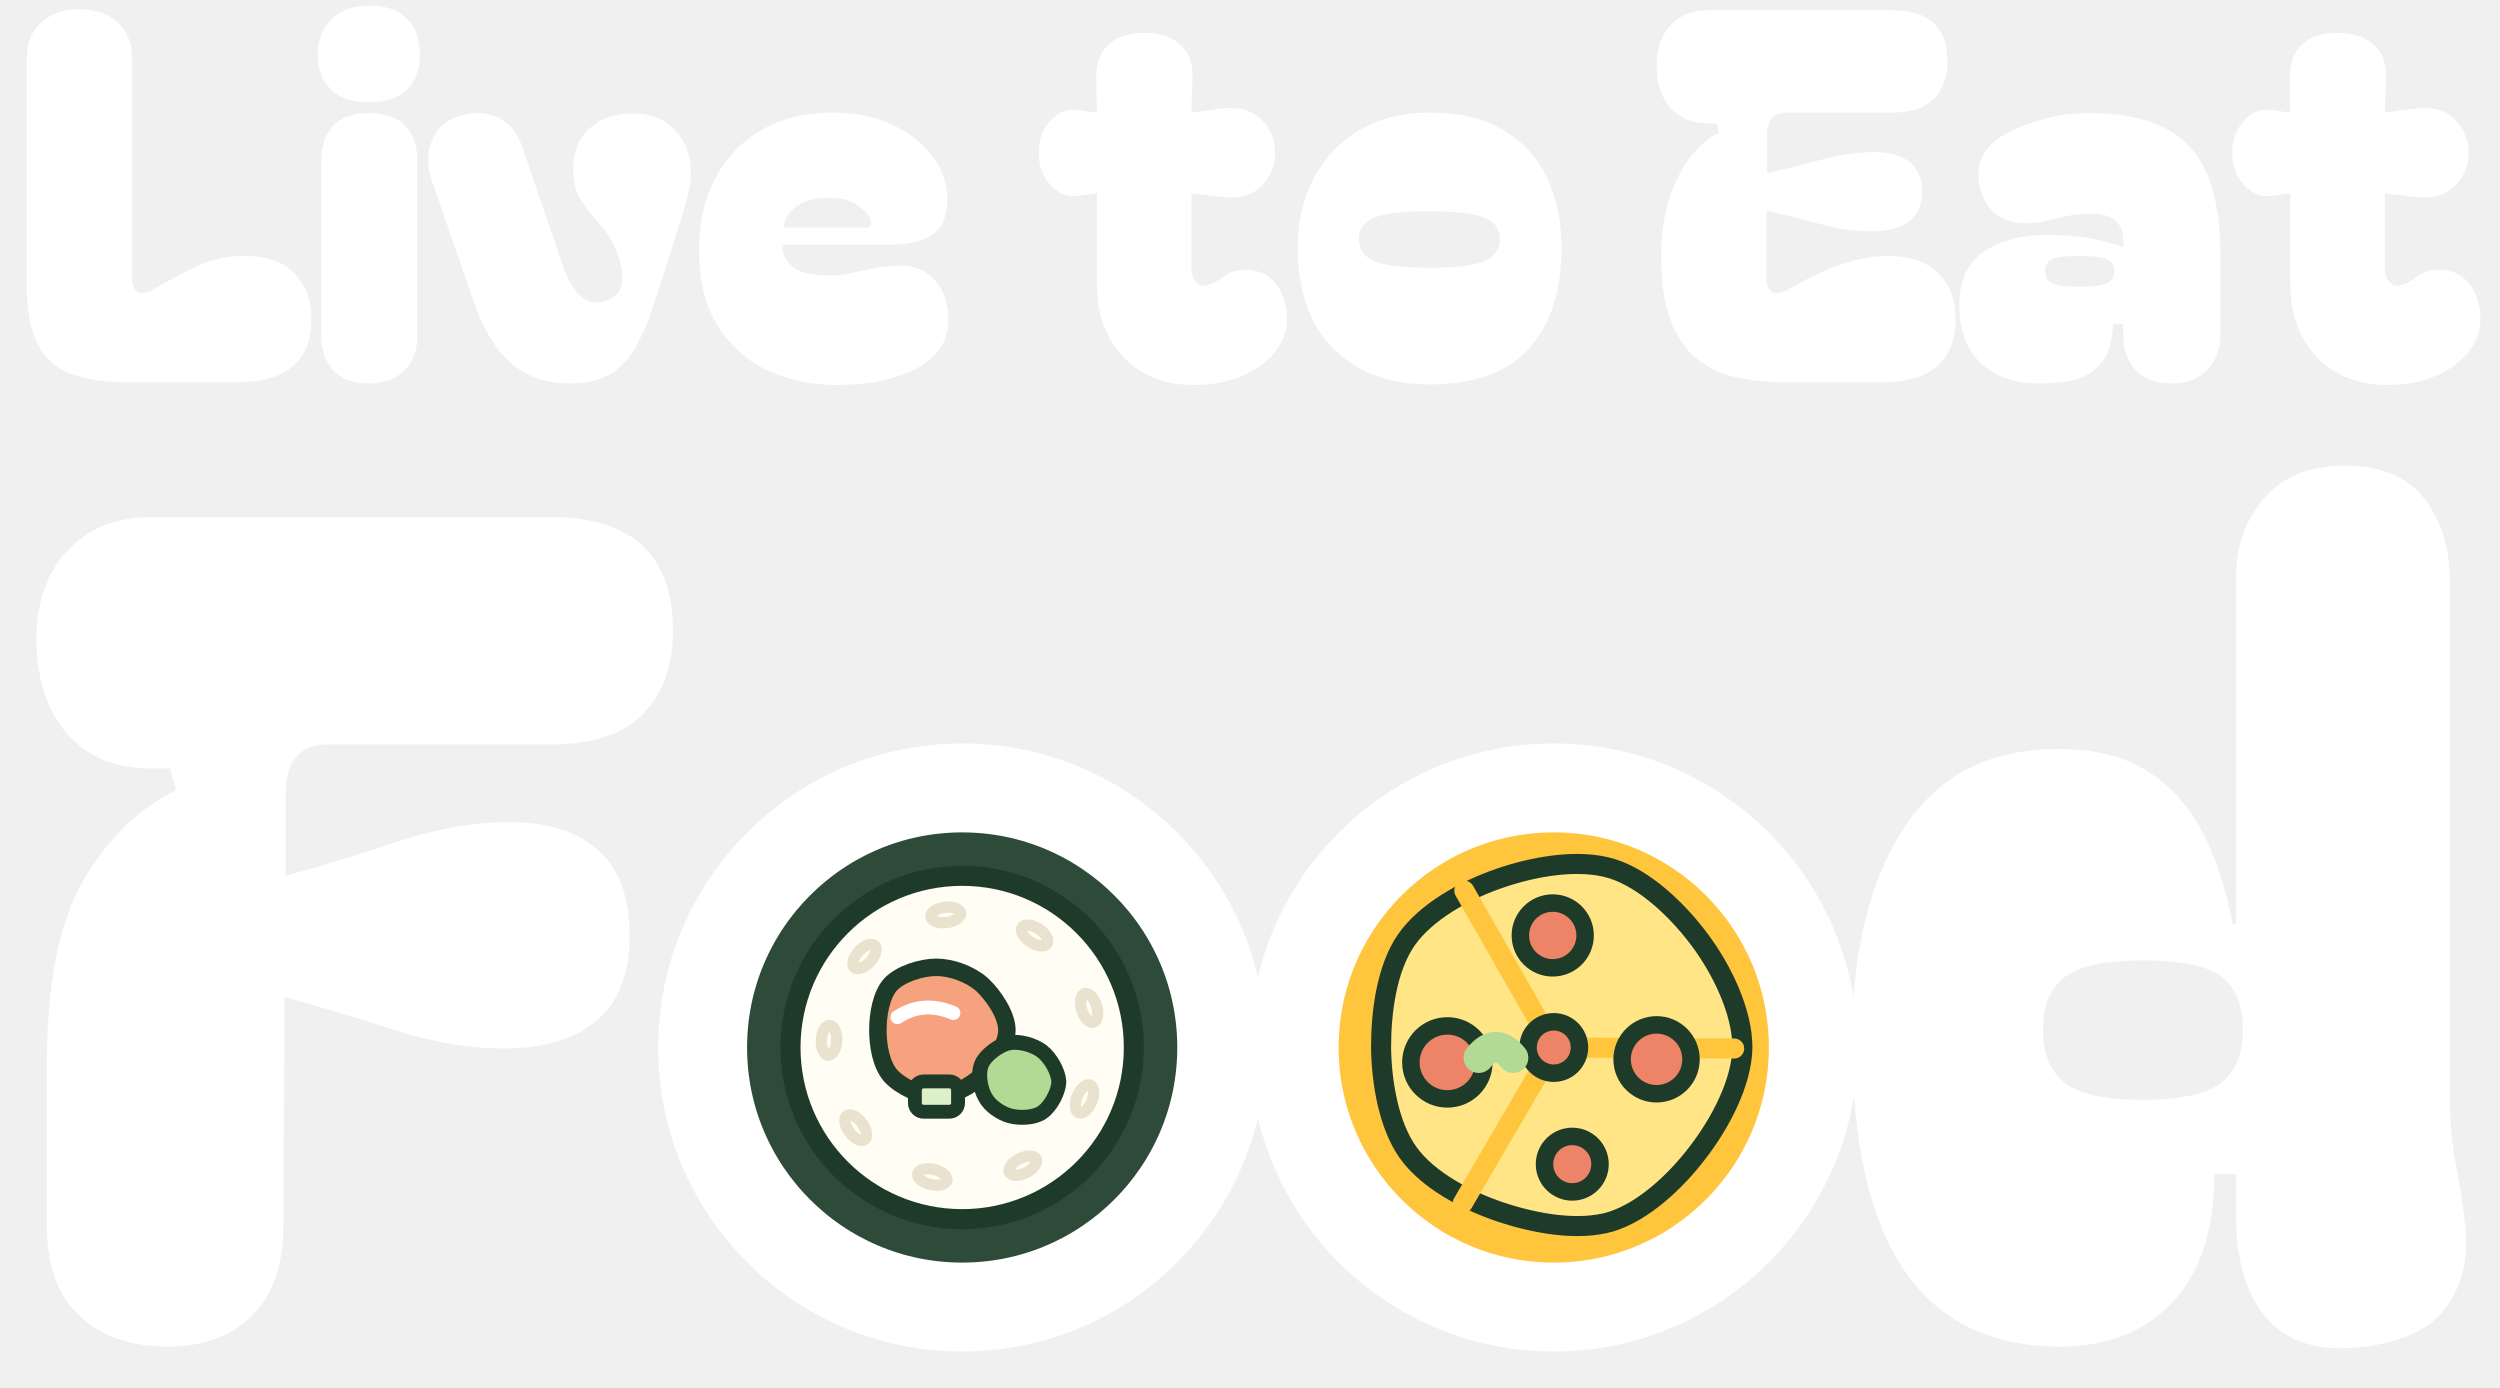
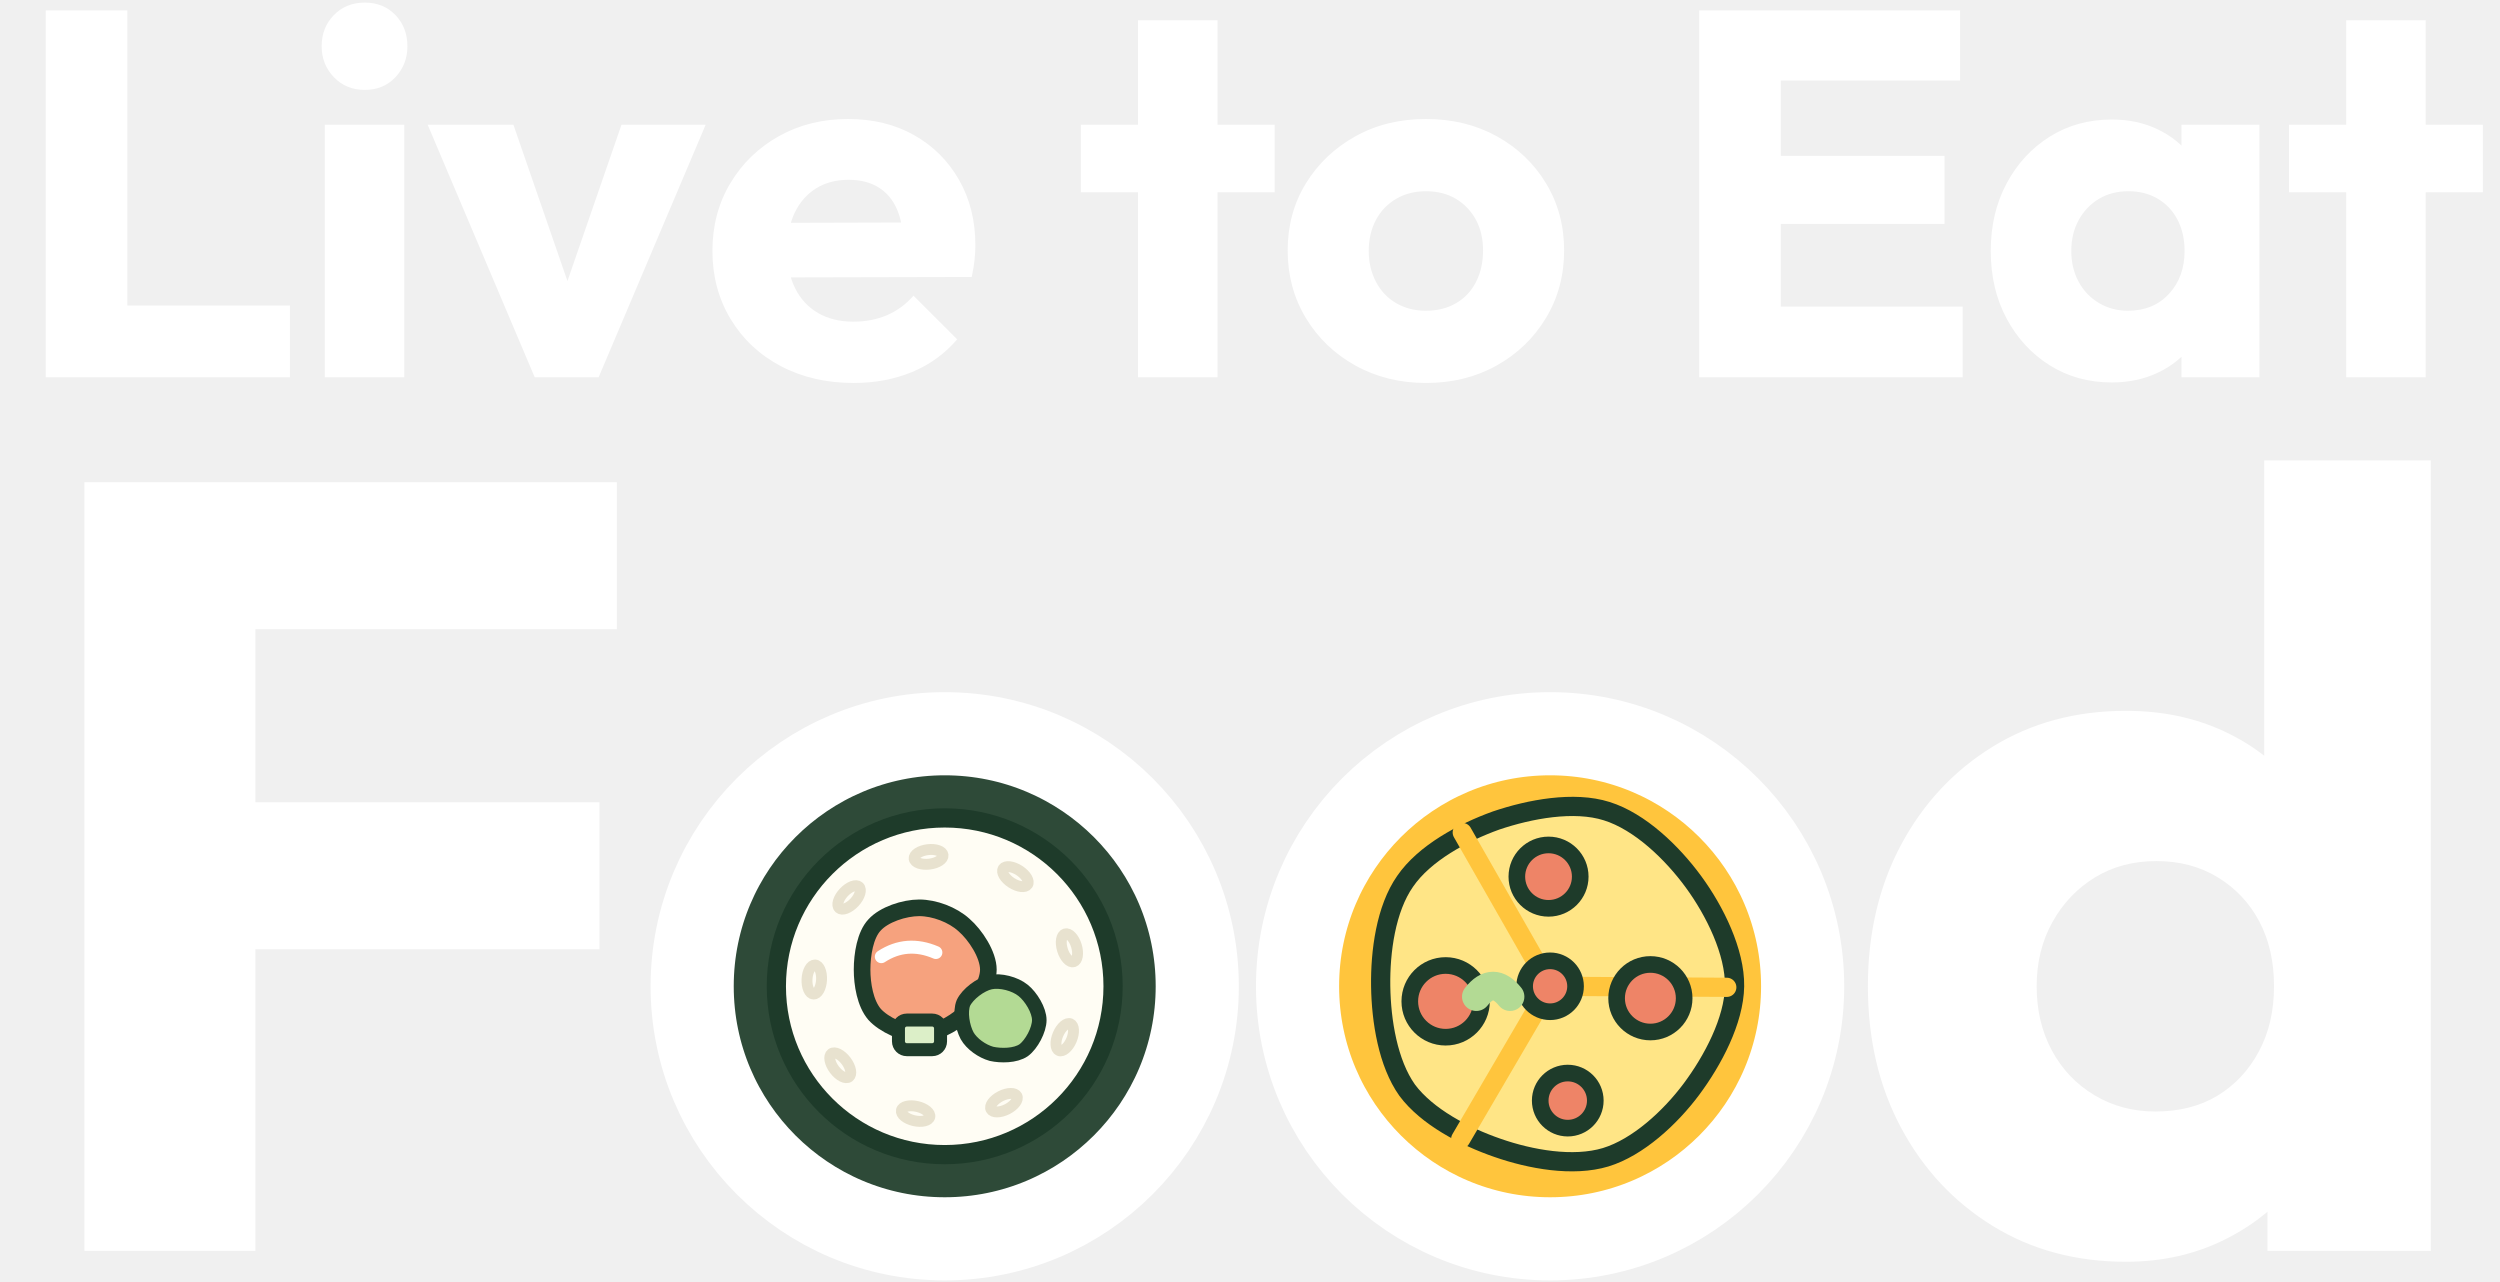
- <svg xmlns="http://www.w3.org/2000/svg" viewBox="-2.0 -2.0 486.4 270.0" role="img" aria-label="Live to Eat Food, the o’s in Food drawn as a sushi roll and a pizza">
-   <circle cx="185.2" cy="201.8" r="50.5" fill="#2E4A38" stroke="#1E3B2A" stroke-width="0.0" />
-   <circle cx="185.2" cy="201.8" r="33.4" fill="#FFFDF4" stroke="#1E3B2A" stroke-width="3.9" />
-   <ellipse cx="209.0" cy="211.8" rx="2.9" ry="1.5" fill="none" stroke="#E8E2CF" stroke-width="2.2" transform="rotate(113 209.0 211.8)" />
-   <ellipse cx="197.0" cy="224.8" rx="2.9" ry="1.5" fill="none" stroke="#E8E2CF" stroke-width="2.2" transform="rotate(153 197.0 224.8)" />
-   <ellipse cx="179.4" cy="227.0" rx="2.9" ry="1.5" fill="none" stroke="#E8E2CF" stroke-width="2.2" transform="rotate(193 179.4 227.0)" />
-   <ellipse cx="164.5" cy="217.4" rx="2.9" ry="1.5" fill="none" stroke="#E8E2CF" stroke-width="2.2" transform="rotate(233 164.5 217.4)" />
-   <ellipse cx="159.3" cy="200.4" rx="2.9" ry="1.5" fill="none" stroke="#E8E2CF" stroke-width="2.2" transform="rotate(273 159.3 200.4)" />
-   <ellipse cx="166.2" cy="184.1" rx="2.9" ry="1.5" fill="none" stroke="#E8E2CF" stroke-width="2.2" transform="rotate(313 166.2 184.1)" />
-   <ellipse cx="182.0" cy="176.0" rx="2.9" ry="1.5" fill="none" stroke="#E8E2CF" stroke-width="2.2" transform="rotate(353 182.0 176.0)" />
-   <ellipse cx="199.3" cy="180.0" rx="2.9" ry="1.5" fill="none" stroke="#E8E2CF" stroke-width="2.2" transform="rotate(393 199.3 180.0)" />
-   <ellipse cx="209.9" cy="194.1" rx="2.9" ry="1.5" fill="none" stroke="#E8E2CF" stroke-width="2.2" transform="rotate(433 209.9 194.1)" />
-   <path d="M193.9 198.4 C193.9 201.4 191.3 205.1 189.0 207.3 C186.7 209.4 183.1 211.3 180.2 211.3 C177.2 211.3 173.2 209.4 171.3 207.3 C169.4 205.1 168.8 201.4 168.8 198.4 C168.8 195.5 169.4 191.6 171.3 189.5 C173.2 187.5 177.2 186.2 180.2 186.2 C183.1 186.2 186.7 187.5 189.0 189.5 C191.3 191.6 193.9 195.5 193.9 198.4Z" fill="#F6A27E" stroke="#1E3B2A" stroke-width="3.4" stroke-linejoin="round" />
-   <path d="M172.6 195.9 q5.0 -3.3 10.9 -0.8" fill="none" stroke="#FFFFFF" stroke-width="2.7" stroke-linecap="round" />
-   <path d="M204.0 208.4 C204.0 210.4 202.4 213.3 200.8 214.4 C199.3 215.5 196.4 215.6 194.5 215.1 C192.7 214.6 190.6 213.2 189.7 211.5 C188.7 209.8 188.2 206.8 189.0 205.0 C189.7 203.3 192.4 201.3 194.3 200.9 C196.3 200.5 199.1 201.3 200.7 202.5 C202.4 203.8 203.9 206.5 204.0 208.4Z" fill="#B3DA94" stroke="#1E3B2A" stroke-width="2.9" stroke-linejoin="round" />
-   <rect x="176.0" y="208.4" width="8.4" height="5.9" rx="1.7" fill="#DCEFC8" stroke="#1E3B2A" stroke-width="2.7" />
-   <circle cx="185.2" cy="201.8" r="50.5" fill="none" stroke="#FFFFFF" stroke-width="17.3" />
-   <circle cx="300.3" cy="201.8" r="50.5" fill="#FFC53D" stroke="#1E3B2A" stroke-width="0.0" />
-   <path d="M337.0 201.8 C336.9 208.6 332.7 216.5 328.4 222.1 C324.1 227.8 317.8 233.7 311.4 235.7 C304.9 237.6 296.5 236.0 289.9 233.8 C283.4 231.6 275.9 227.7 272.0 222.3 C268.2 217.0 266.8 208.7 266.7 201.8 C266.7 194.8 267.8 186.4 271.6 180.9 C275.4 175.4 283.0 171.2 289.7 168.9 C296.3 166.6 305.1 165.0 311.6 167.0 C318.1 169.0 324.6 175.3 328.8 181.0 C333.1 186.8 337.0 194.9 337.0 201.8Z" fill="#FFE586" stroke="#1E3B2A" stroke-width="3.9" stroke-linejoin="round" />
-   <path d="M300.3 201.8 L282.6 232.1" stroke="#FFC53D" stroke-width="3.9" stroke-linecap="round" />
-   <path d="M300.3 201.8 L282.9 171.3" stroke="#FFC53D" stroke-width="3.9" stroke-linecap="round" />
-   <path d="M300.3 201.8 L335.4 202.0" stroke="#FFC53D" stroke-width="3.9" stroke-linecap="round" />
-   <circle cx="279.6" cy="204.7" r="7.1" fill="#EE8467" stroke="#1E3B2A" stroke-width="3.4" />
-   <circle cx="300.1" cy="180.0" r="6.3" fill="#EE8467" stroke="#1E3B2A" stroke-width="3.4" />
-   <circle cx="320.3" cy="204.1" r="6.7" fill="#EE8467" stroke="#1E3B2A" stroke-width="3.4" />
-   <circle cx="303.9" cy="224.5" r="5.4" fill="#EE8467" stroke="#1E3B2A" stroke-width="3.4" />
-   <circle cx="300.3" cy="201.8" r="5.0" fill="#EE8467" stroke="#1E3B2A" stroke-width="3.4" />
-   <path d="M285.7 203.8 q3.3 -4.2 6.7 0" fill="none" stroke="#B3DA94" stroke-width="5.9" stroke-linecap="round" />
-   <circle cx="300.3" cy="201.8" r="50.5" fill="none" stroke="#FFFFFF" stroke-width="17.3" />
+ <svg xmlns="http://www.w3.org/2000/svg" viewBox="-2.0 -2.0 481.1 246.7" role="img" aria-label="Live to Eat Food, the o’s in Food drawn as a sushi roll and a pizza">
+   <circle cx="179.8" cy="187.8" r="48.6" fill="#2E4A38" stroke="#1E3B2A" stroke-width="0.0" />
+   <circle cx="179.8" cy="187.8" r="32.4" fill="#FFFDF4" stroke="#1E3B2A" stroke-width="3.7" />
+   <ellipse cx="202.9" cy="197.6" rx="2.8" ry="1.4" fill="none" stroke="#E8E2CF" stroke-width="2.1" transform="rotate(113 202.9 197.6)" />
+   <ellipse cx="191.2" cy="210.2" rx="2.8" ry="1.4" fill="none" stroke="#E8E2CF" stroke-width="2.1" transform="rotate(153 191.2 210.2)" />
+   <ellipse cx="174.2" cy="212.3" rx="2.8" ry="1.4" fill="none" stroke="#E8E2CF" stroke-width="2.1" transform="rotate(193 174.2 212.3)" />
+   <ellipse cx="159.7" cy="203.0" rx="2.8" ry="1.4" fill="none" stroke="#E8E2CF" stroke-width="2.1" transform="rotate(233 159.7 203.0)" />
+   <ellipse cx="154.7" cy="186.5" rx="2.8" ry="1.4" fill="none" stroke="#E8E2CF" stroke-width="2.1" transform="rotate(273 154.7 186.5)" />
+   <ellipse cx="161.4" cy="170.7" rx="2.8" ry="1.4" fill="none" stroke="#E8E2CF" stroke-width="2.1" transform="rotate(313 161.4 170.7)" />
+   <ellipse cx="176.7" cy="162.9" rx="2.8" ry="1.4" fill="none" stroke="#E8E2CF" stroke-width="2.1" transform="rotate(353 176.7 162.9)" />
+   <ellipse cx="193.4" cy="166.7" rx="2.8" ry="1.4" fill="none" stroke="#E8E2CF" stroke-width="2.1" transform="rotate(393 193.4 166.7)" />
+   <ellipse cx="203.8" cy="180.4" rx="2.8" ry="1.4" fill="none" stroke="#E8E2CF" stroke-width="2.1" transform="rotate(433 203.8 180.4)" />
+   <path d="M188.2 184.6 C188.2 187.4 185.7 191.1 183.5 193.2 C181.3 195.2 177.8 197.0 174.9 197.0 C172.0 197.0 168.1 195.2 166.3 193.2 C164.5 191.1 163.9 187.4 163.9 184.6 C163.9 181.7 164.5 177.9 166.3 176.0 C168.1 174.0 172.0 172.7 174.9 172.7 C177.8 172.7 181.3 174.0 183.5 176.0 C185.7 177.9 188.2 181.7 188.2 184.6Z" fill="#F6A27E" stroke="#1E3B2A" stroke-width="3.2" stroke-linejoin="round" />
+   <path d="M167.6 182.1 q4.9 -3.2 10.5 -0.8" fill="none" stroke="#FFFFFF" stroke-width="2.5" stroke-linecap="round" />
+   <path d="M198.0 194.3 C198.0 196.2 196.5 199.0 195.0 200.1 C193.4 201.2 190.6 201.2 188.8 200.8 C187.0 200.3 185.0 198.9 184.1 197.3 C183.2 195.6 182.7 192.7 183.4 191.0 C184.2 189.3 186.7 187.4 188.6 187.0 C190.5 186.6 193.3 187.3 194.9 188.6 C196.4 189.8 198.0 192.4 198.0 194.3Z" fill="#B3DA94" stroke="#1E3B2A" stroke-width="2.8" stroke-linejoin="round" />
+   <rect x="170.9" y="194.3" width="8.1" height="5.7" rx="1.6" fill="#DCEFC8" stroke="#1E3B2A" stroke-width="2.5" />
+   <circle cx="179.8" cy="187.8" r="48.6" fill="none" stroke="#FFFFFF" stroke-width="16.0" />
+   <circle cx="296.3" cy="187.8" r="48.6" fill="#FFC53D" stroke="#1E3B2A" stroke-width="0.0" />
+   <path d="M331.8 187.8 C331.7 194.4 327.6 202.1 323.5 207.6 C319.4 213.1 313.2 218.8 307.0 220.7 C300.7 222.6 292.5 221.1 286.2 218.9 C279.8 216.7 272.6 212.9 268.8 207.8 C265.1 202.6 263.8 194.5 263.7 187.8 C263.6 181.1 264.7 172.9 268.4 167.6 C272.1 162.2 279.5 158.2 285.9 155.9 C292.4 153.7 300.9 152.1 307.2 154.1 C313.6 156.1 319.8 162.1 323.9 167.7 C328.0 173.3 331.9 181.2 331.8 187.8Z" fill="#FFE586" stroke="#1E3B2A" stroke-width="3.7" stroke-linejoin="round" />
+   <path d="M296.3 187.8 L279.1 217.2" stroke="#FFC53D" stroke-width="3.7" stroke-linecap="round" />
+   <path d="M296.3 187.8 L279.4 158.2" stroke="#FFC53D" stroke-width="3.7" stroke-linecap="round" />
+   <path d="M296.3 187.8 L330.3 188.0" stroke="#FFC53D" stroke-width="3.7" stroke-linecap="round" />
+   <circle cx="276.2" cy="190.7" r="6.9" fill="#EE8467" stroke="#1E3B2A" stroke-width="3.2" />
+   <circle cx="296.0" cy="166.7" r="6.1" fill="#EE8467" stroke="#1E3B2A" stroke-width="3.2" />
+   <circle cx="315.6" cy="190.1" r="6.5" fill="#EE8467" stroke="#1E3B2A" stroke-width="3.2" />
+   <circle cx="299.7" cy="209.8" r="5.3" fill="#EE8467" stroke="#1E3B2A" stroke-width="3.2" />
+   <circle cx="296.3" cy="187.8" r="4.9" fill="#EE8467" stroke="#1E3B2A" stroke-width="3.2" />
+   <path d="M282.1 189.8 q3.2 -4.1 6.5 0" fill="none" stroke="#B3DA94" stroke-width="5.5" stroke-linecap="round" />
+   <circle cx="296.3" cy="187.8" r="48.6" fill="none" stroke="#FFFFFF" stroke-width="16.0" />
  <g fill="#FFFFFF">
-     <path d="M3.2 9.5Q3.2 4.9 6.05 2.35Q8.9 -0.2 13.4 -0.2Q18.1 -0.2 20.9 2.35Q23.7 4.9 23.7 9.5V52.1Q23.7 54 24.7 54.75Q25.7 55.5 28.0 54.2Q33.0 51.3 36.9 49.55Q40.8 47.8 45.5 47.8Q52.0 47.8 55.3 51.2Q58.6 54.6 58.6 60.1Q58.6 66.0 55.05 69.2Q51.5 72.4 43.7 72.4H23.1Q16.5 72.4 12.1 70.85Q7.7 69.3 5.45 65.2Q3.2 61.1 3.2 53.3ZM59.8 8.7Q59.8 4.4 62.45 1.75Q65.1 -0.9 69.8 -0.9Q74.8 -0.9 77.25 1.7Q79.7 4.3 79.7 8.6Q79.7 12.8 77.25 15.35Q74.8 17.9 69.8 17.9Q64.9 17.9 62.35 15.35Q59.8 12.8 59.8 8.7ZM69.8 72.6Q65.1 72.6 62.8 70.0Q60.5 67.4 60.5 63.5V29.3Q60.5 25 62.8 22.5Q65.1 20 69.8 20Q74.5 20 76.85 22.5Q79.2 25 79.2 29.1V63.5Q79.2 67.4 76.75 70.0Q74.3 72.6 69.8 72.6ZM108.7 72.6Q102.2 72.6 97.6 68.8Q93.0 65.0 90.0 56.2L82.1 33.4Q80.5 28.9 82.15 25.1Q83.8 21.3 88.3 20.3Q92.3 19.4 95.35 21.1Q98.4 22.8 99.7 26.8L107.5 49.7Q108.9 53.7 110.95 55.6Q113.0 57.5 116.0 56.5Q118.8 55.4 119.05 52.85Q119.3 50.3 117.9 46.9Q116.7 43.8 114.7 41.6Q112.7 39.4 111.1 37Q109.5 34.6 109.5 31Q109.5 25.8 112.85 22.85Q116.2 19.9 121.7 20.1Q126.4 20.2 129.4 23.4Q132.4 26.6 132.4 31.5Q132.4 34.2 131.5 37.3Q130.6 40.4 129.5 43.8L125.5 56.4Q123.9 61.4 121.95 65.05Q120.0 68.7 116.95 70.65Q113.9 72.6 108.7 72.6ZM134.0 46.6Q134.0 38.7 137.15 32.7Q140.3 26.7 146.15 23.3Q152.0 19.9 160.1 19.9Q166.4 19.9 171.45 22.2Q176.5 24.5 179.4 28.35Q182.3 32.2 182.3 36.8Q182.3 41.6 179.5 43.6Q176.7 45.6 171.2 45.6H150.2Q150.2 48.2 152.25 49.9Q154.3 51.6 159.2 51.6Q161.7 51.6 163.85 51.1Q166.0 50.6 168.25 50.15Q170.5 49.7 173.3 49.7Q177.3 49.7 179.9 52.55Q182.5 55.4 182.5 60.4Q182.5 66.3 176.45 69.6Q170.4 72.9 160.6 72.9Q153.7 72.9 147.65 70.2Q141.6 67.5 137.8 61.65Q134.0 55.8 134.0 46.6ZM166.4 42.3Q167.9 42.3 167.4 40.9Q167.0 39.5 165.0 38Q163.0 36.5 159.2 36.5Q154.8 36.5 152.65 38.4Q150.5 40.3 150.5 42.3ZM230.0 72.9Q224.7 72.9 220.45 70.5Q216.2 68.1 213.8 63.65Q211.4 59.2 211.4 53.2V35.6L207.7 36.1Q204.7 36.5 202.4 34Q200.1 31.5 200.1 27.7Q200.1 23.9 202.4 21.45Q204.7 19 207.7 19.4L211.4 19.9L211.3 13.1Q211.2 9.1 213.6 6.75Q216 4.4 220.6 4.4Q225.2 4.4 227.7 6.75Q230.2 9.1 230.0 13.1L229.8 19.9L235.1 19.2Q240.5 18.4 243.3 21.15Q246.1 23.9 246.1 27.7Q246.1 31.5 243.35 34.25Q240.6 37 235.4 36.3L229.8 35.6V50.5Q229.8 51.8 230.7 52.85Q231.6 53.9 232.9 53.5Q234.4 53.1 236.05 51.8Q237.7 50.5 240.3 50.5Q244.2 50.5 246.3 53.3Q248.4 56.1 248.4 60.2Q248.4 63.4 246.15 66.35Q243.9 69.3 239.8 71.1Q235.7 72.9 230.0 72.9ZM276.1 72.8Q264.4 72.8 257.45 65.85Q250.5 58.9 250.5 46.2Q250.5 38.4 253.7 32.5Q256.9 26.6 262.65 23.25Q268.4 19.9 276.1 19.9Q284.7 19.9 290.4 23.25Q296.1 26.6 298.95 32.5Q301.8 38.4 301.8 46.2Q301.8 58.9 295.45 65.85Q289.1 72.8 276.1 72.8ZM262.4 44.5Q262.4 47.6 265.5 48.85Q268.6 50.1 276.1 50.1Q283.6 50.1 286.7 48.85Q289.8 47.6 289.8 44.5Q289.8 41.5 286.7 40.3Q283.6 39.1 276.1 39.1Q268.6 39.1 265.5 40.3Q262.4 41.5 262.4 44.5ZM345.6 72.4Q340.7 72.4 336.25 71.5Q331.8 70.6 328.45 68.05Q325.1 65.5 323.15 60.65Q321.2 55.8 321.2 47.9Q321.2 40.8 323.1 35.7Q325.0 30.6 327.65 27.6Q330.3 24.6 332.5 23.9L332.0 22H330.3Q325.7 22 323.05 19.05Q320.4 16.1 320.3 11Q320.2 6 322.95 3Q325.7 -1.4210854715202004e-14 330.3 -1.4210854715202004e-14H366.2Q376.9 -1.4210854715202004e-14 376.9 10Q376.9 14.5 374.3 17.2Q371.7 19.9 366.2 19.9H345.5Q341.8 19.9 341.8 24.2V31.7Q346.8 30.6 352.25 29.1Q357.7 27.6 362.6 27.6Q367.3 27.6 369.65 29.65Q372.0 31.7 372.0 35.2Q372.0 38.8 369.65 40.85Q367.3 42.9 362.6 43Q357.7 43.1 352.2 41.6Q346.7 40.1 341.7 39V52.1Q341.7 54 342.75 54.75Q343.8 55.5 346.1 54.2Q351.1 51.3 355.9 49.55Q360.7 47.8 365.3 47.8Q371.8 47.8 375.15 51.2Q378.5 54.6 378.5 60.1Q378.5 66.0 374.95 69.2Q371.4 72.4 363.5 72.4ZM394.9 72.6Q387.5 72.6 383.35 68.6Q379.2 64.6 379.2 57.4Q379.2 50.2 384.0 46.95Q388.8 43.7 396.3 43.7Q400.7 43.7 404.3 44.3Q407.9 44.9 410.8 46H411.1V44.5Q411.1 42.2 409.4 40.85Q407.7 39.5 405.1 39.6Q402.6 39.6 400.85 39.9Q399.1 40.2 396.5 40.9Q391.7 42.1 388.2 40.7Q384.7 39.3 383.4 35.2Q382.2 30.9 383.95 28Q385.7 25.1 389.3 23.5Q392.4 22 396.25 21Q400.1 20 404.6 20Q417.7 20 423.85 26.35Q430.0 32.7 430.0 47.6V63.1Q430.0 67.2 427.5 69.9Q425.0 72.6 420.6 72.6Q415.8 72.6 413.45 69.9Q411.1 67.2 411.1 63.3V61H409.1Q409.1 63.6 408.15 66.3Q407.2 69.0 404.25 70.8Q401.3 72.6 394.9 72.6ZM395.9 50.7Q395.9 52.4 397.15 53.1Q398.4 53.8 402.6 53.8Q406.4 53.8 407.9 53.1Q409.4 52.4 409.4 50.7Q409.4 49.1 407.9 48.45Q406.4 47.8 402.6 47.8Q398.4 47.8 397.15 48.45Q395.9 49.1 395.9 50.7ZM462.2 72.9Q456.9 72.9 452.65 70.5Q448.4 68.1 446.0 63.65Q443.6 59.2 443.6 53.2V35.6L439.9 36.1Q436.9 36.5 434.6 34Q432.3 31.5 432.3 27.7Q432.3 23.9 434.6 21.45Q436.9 19 439.9 19.4L443.6 19.9L443.5 13.1Q443.4 9.1 445.8 6.75Q448.2 4.4 452.8 4.4Q457.4 4.4 459.9 6.75Q462.4 9.1 462.2 13.1L462.0 19.9L467.3 19.2Q472.7 18.4 475.5 21.15Q478.3 23.9 478.3 27.7Q478.3 31.5 475.55 34.25Q472.8 37 467.6 36.3L462.0 35.6V50.5Q462.0 51.8 462.9 52.85Q463.8 53.9 465.1 53.5Q466.6 53.1 468.25 51.8Q469.9 50.5 472.5 50.5Q476.4 50.5 478.5 53.3Q480.6 56.1 480.6 60.2Q480.6 63.4 478.35 66.35Q476.1 69.3 472.0 71.1Q467.9 72.9 462.2 72.9Z" />
-     <path d="M30.678 259.996Q19.785 259.996 13.449 253.994Q7.114 247.992 7.114 236.432V205.087Q7.114 181.523 14.227 169.296Q21.341 157.07 32.234 151.734L31.123 147.511H27.343Q17.117 147.511 11.226 140.953Q5.335 134.395 5.113 123.057Q4.891 111.942 11.004 105.273Q17.117 98.604 27.343 98.604H105.15Q128.936 98.604 128.936 120.834Q128.936 130.838 123.156 136.84Q117.377 142.842 105.15 142.842H61.801Q53.575 142.842 53.575 152.401V168.407Q64.024 165.517 75.361 161.738Q86.699 157.959 97.147 157.959Q108.262 157.959 114.375 163.405Q120.489 168.852 120.489 179.967Q120.489 190.86 114.375 196.306Q108.262 201.753 97.147 201.975Q86.699 202.197 75.25 198.529Q63.801 194.861 53.353 191.971L53.131 236.432Q53.131 247.992 47.017 253.994Q40.904 259.996 30.678 259.996ZM398.814 259.996Q358.354 259.996 358.354 200.419Q358.354 174.632 368.358 159.182Q378.362 143.731 398.369 143.731Q409.262 143.731 416.042 148.178Q422.822 152.624 426.713 160.293Q430.603 167.963 432.382 177.966L433.048 177.744V110.386Q433.048 101.271 438.495 94.936Q443.941 88.6 454.39 88.6Q464.616 88.6 469.618 94.936Q474.619 101.271 474.619 110.83V210.867Q474.619 218.426 475.842 224.761Q477.065 231.097 477.732 237.321Q478.399 245.769 474.286 251.882Q470.173 257.996 459.725 259.774Q446.164 261.997 439.606 255.106Q433.048 248.214 433.048 234.654V226.429H428.825Q428.825 242.657 420.711 251.327Q412.596 259.996 398.814 259.996ZM395.479 198.418Q395.479 205.31 399.703 208.644Q403.927 211.979 414.82 211.979Q425.935 211.979 430.159 208.644Q434.382 205.31 434.382 198.418Q434.382 191.305 430.27 188.081Q426.157 184.858 415.042 184.858Q403.927 184.858 399.703 188.081Q395.479 191.305 395.479 198.418Z" />
+     <path d="M6.8 70.6V-1.4210854715202004e-14H22.5V70.6ZM18.9 70.6V56.8H53.8V70.6ZM60.5 70.6V22H75.8V70.6ZM68.2 15.3Q64.6 15.3 62.25 12.85Q59.9 10.4 59.9 6.9Q59.9 3.3 62.25 0.9Q64.6 -1.5 68.2 -1.5Q71.8 -1.5 74.1 0.9Q76.4 3.3 76.4 6.9Q76.4 10.4 74.1 12.85Q71.8 15.3 68.2 15.3ZM100.9 70.6 80.3 22H96.8L110.8 62.5H103.6L117.6 22H133.8L113.2 70.6ZM162.3 71.7Q154.4 71.7 148.25 68.45Q142.1 65.2 138.6 59.4Q135.1 53.6 135.1 46.3Q135.1 39 138.55 33.25Q142.0 27.5 147.9 24.2Q153.8 20.9 161.2 20.9Q168.4 20.9 173.9 24Q179.4 27.1 182.55 32.6Q185.7 38.1 185.7 45.2Q185.7 46.5 185.55 47.95Q185.4 49.4 185.0 51.3L143.1 51.4V40.9L178.5 40.8L171.9 45.2Q171.8 41 170.6 38.25Q169.4 35.5 167.05 34.05Q164.7 32.6 161.3 32.6Q157.7 32.6 155.05 34.25Q152.4 35.9 150.95 38.9Q149.5 41.9 149.5 46.2Q149.5 50.5 151.05 53.55Q152.6 56.6 155.45 58.25Q158.3 59.9 162.2 59.9Q165.8 59.9 168.7 58.65Q171.6 57.4 173.8 54.9L182.2 63.3Q178.6 67.5 173.5 69.6Q168.4 71.7 162.3 71.7ZM217 70.6V1.9H232.3V70.6ZM206 35V22H243.3V35ZM272.4 71.7Q264.9 71.7 258.85 68.35Q252.8 65.0 249.3 59.2Q245.8 53.4 245.8 46.2Q245.8 39 249.3 33.3Q252.8 27.6 258.8 24.25Q264.8 20.9 272.4 20.9Q280.0 20.9 286.0 24.2Q292.0 27.5 295.5 33.25Q299.0 39 299.0 46.2Q299.0 53.4 295.5 59.2Q292.0 65.0 286.0 68.35Q280.0 71.7 272.4 71.7ZM272.4 57.8Q275.7 57.8 278.2 56.35Q280.7 54.9 282.05 52.25Q283.4 49.6 283.4 46.2Q283.4 42.8 282.0 40.25Q280.6 37.7 278.15 36.25Q275.7 34.8 272.4 34.8Q269.2 34.8 266.7 36.25Q264.2 37.7 262.8 40.3Q261.4 42.9 261.4 46.3Q261.4 49.6 262.8 52.25Q264.2 54.9 266.7 56.35Q269.2 57.8 272.4 57.8ZM325 70.6V-1.4210854715202004e-14H340.7V70.6ZM337 70.6V57H375.7V70.6ZM337 41.1V28H372.2V41.1ZM337 13.5V-1.4210854715202004e-14H375.2V13.5ZM404.4 71.6Q397.7 71.6 392.45 68.3Q387.2 65.0 384.15 59.3Q381.1 53.6 381.1 46.3Q381.1 39 384.15 33.3Q387.2 27.6 392.45 24.3Q397.7 21 404.4 21Q409.3 21 413.25 22.9Q417.2 24.8 419.7 28.15Q422.2 31.5 422.5 35.8V56.8Q422.2 61.1 419.75 64.45Q417.3 67.8 413.3 69.7Q409.3 71.6 404.4 71.6ZM407.5 57.8Q412.4 57.8 415.4 54.55Q418.4 51.3 418.4 46.3Q418.4 42.9 417.05 40.3Q415.7 37.7 413.25 36.25Q410.8 34.8 407.6 34.8Q404.4 34.8 401.95 36.25Q399.5 37.7 398.05 40.3Q396.6 42.9 396.6 46.3Q396.6 49.6 398.0 52.2Q399.4 54.8 401.9 56.3Q404.4 57.8 407.5 57.8ZM417.8 70.6V57.5L420.1 45.7L417.8 33.9V22H432.8V70.6ZM449.5 70.6V1.9H464.8V70.6ZM438.5 35V22H475.8V35Z" />
+     <path d="M14.248 238.719V90.791H47.144V238.719ZM39.392 180.679V152.392H113.356V180.679ZM39.392 119.077V90.791H116.708V119.077ZM407.117 240.814Q392.659 240.814 381.45 233.9Q370.24 226.985 363.849 215.042Q357.458 203.099 357.458 187.803Q357.458 172.507 363.849 160.564Q370.24 148.621 381.45 141.706Q392.659 134.792 407.117 134.792Q417.593 134.792 426.079 138.773Q434.565 142.754 440.118 149.773Q445.67 156.793 446.299 165.802V208.756Q445.67 217.766 440.223 224.995Q434.775 232.223 426.184 236.519Q417.593 240.814 407.117 240.814ZM412.774 211.899Q419.689 211.899 424.717 208.861Q429.746 205.823 432.68 200.375Q435.613 194.927 435.613 187.803Q435.613 180.679 432.784 175.336Q429.956 169.993 424.822 166.85Q419.689 163.707 412.984 163.707Q406.279 163.707 401.145 166.85Q396.012 169.993 392.974 175.441Q389.935 180.889 389.935 187.803Q389.935 194.718 392.869 200.165Q395.802 205.613 401.041 208.756Q406.279 211.899 412.774 211.899ZM465.785 238.719H434.356V211.27L439.175 186.546L433.727 161.821V86.6H465.785Z" />
  </g>
</svg>
